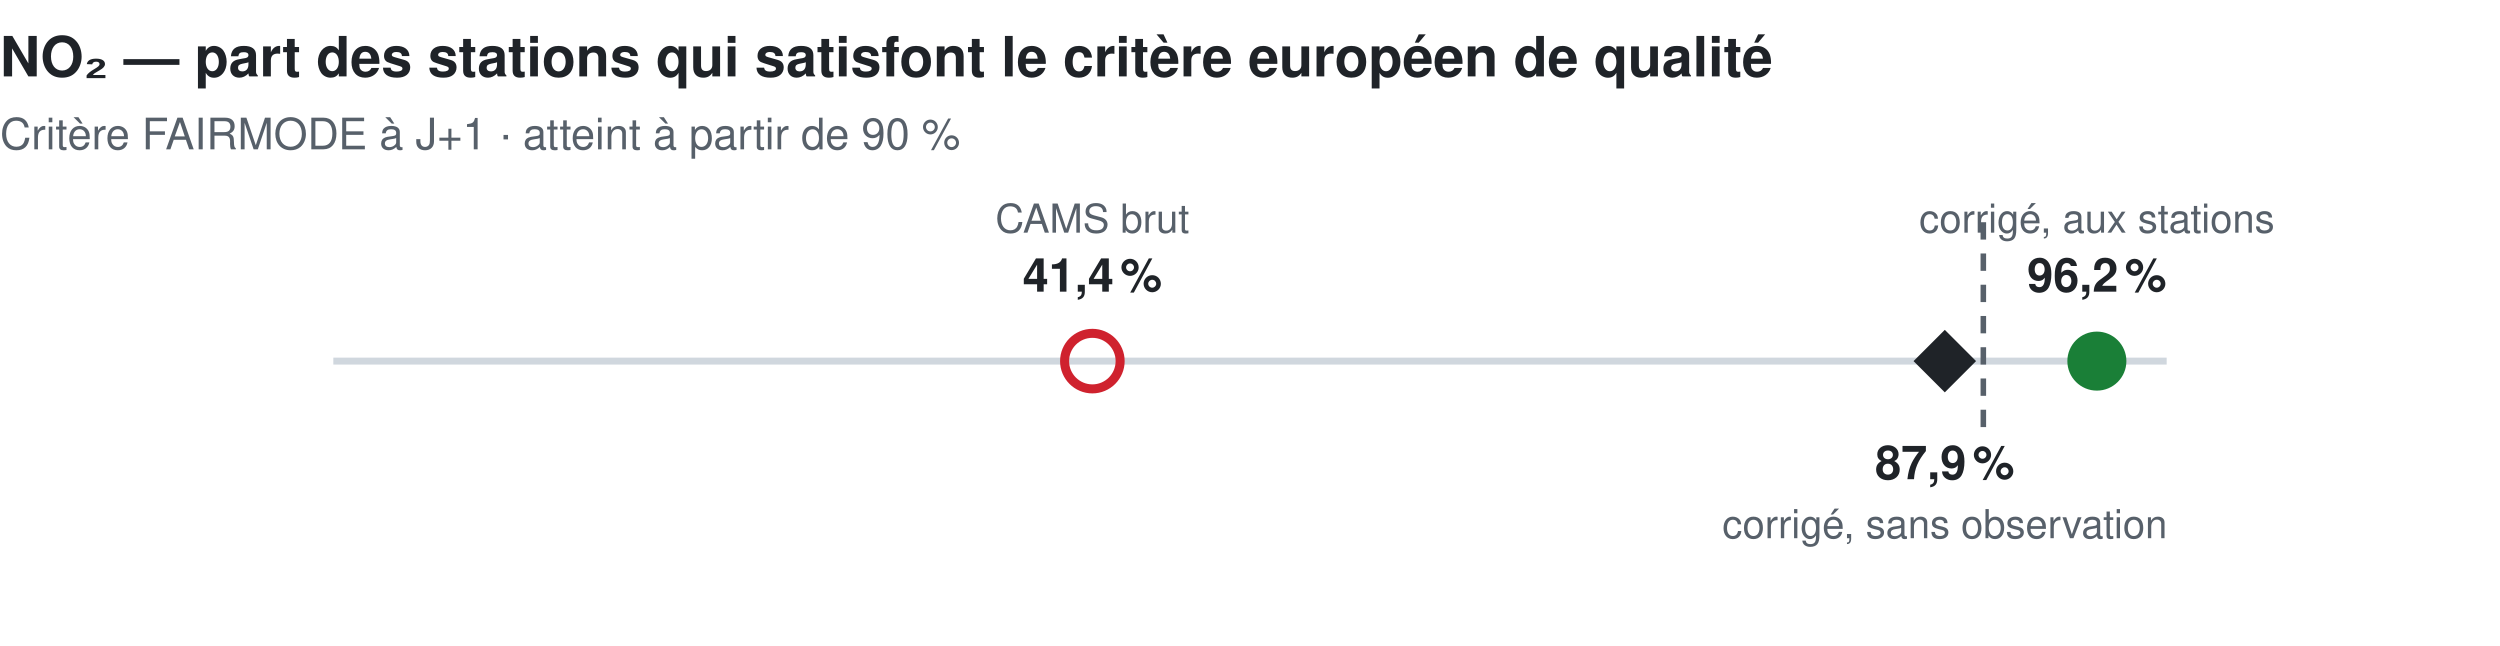
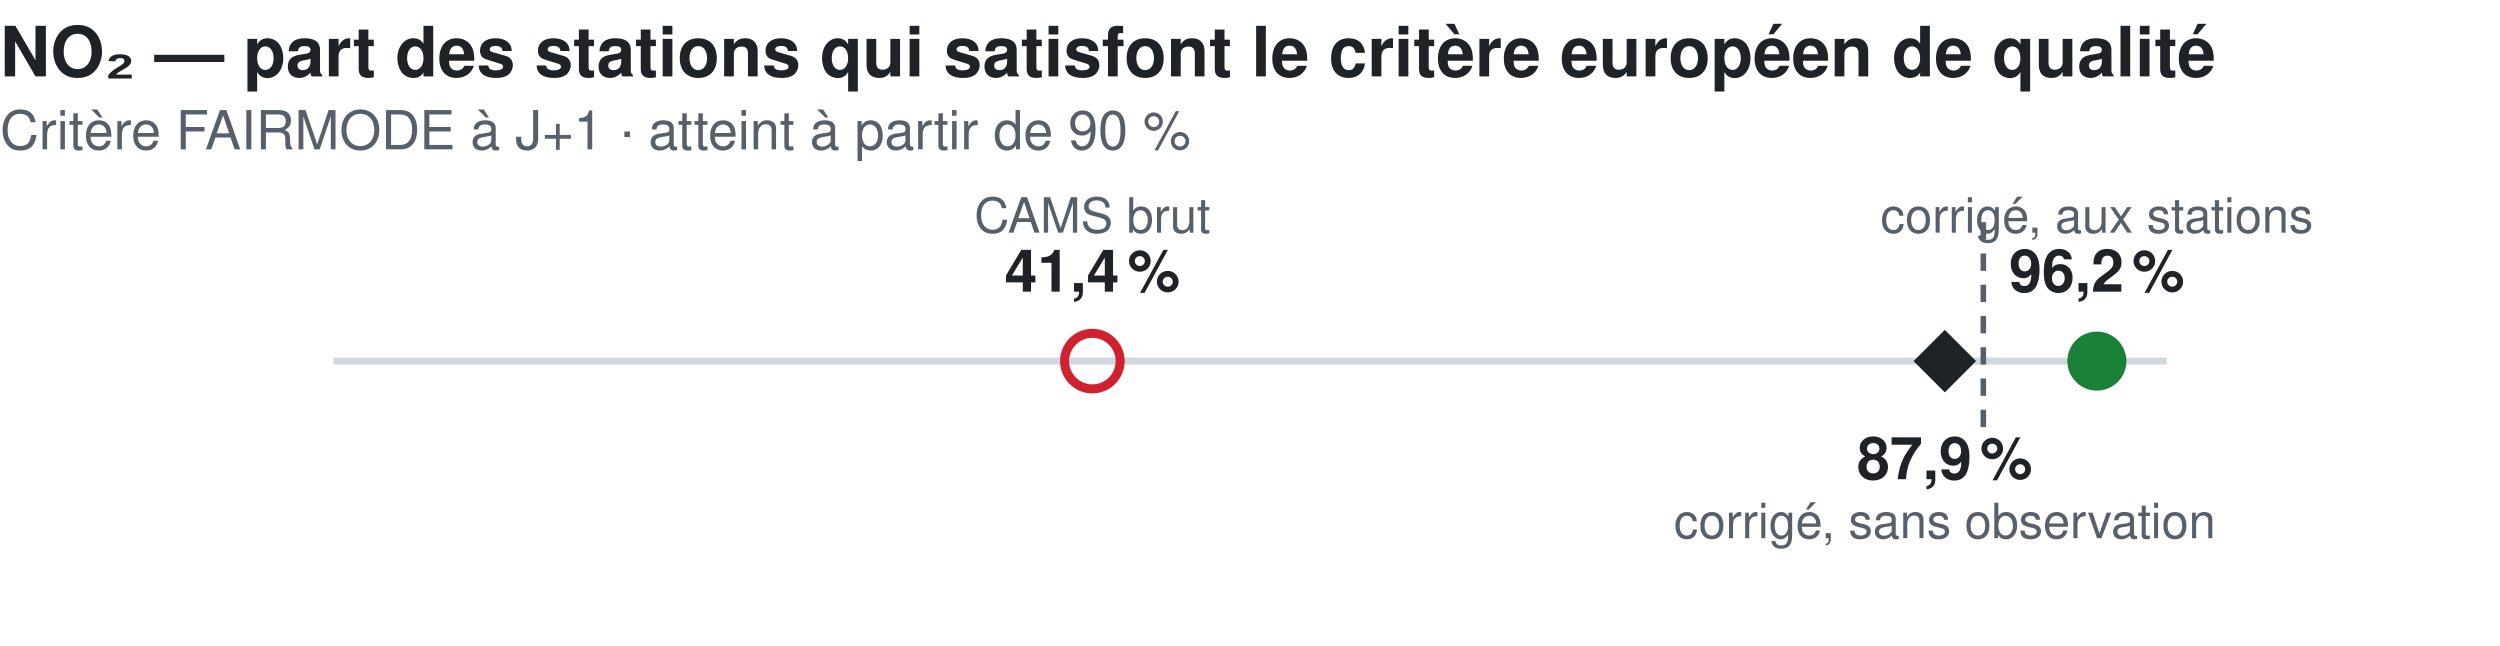
- <svg xmlns="http://www.w3.org/2000/svg" viewBox="0 0 720 186" width="720" height="186" role="img" font-family="-apple-system,BlinkMacSystemFont,'Segoe UI',Helvetica,Arial,sans-serif">
-   <text x="0" y="22" font-size="16" font-weight="600" fill="#1f2328">NO₂ — part des stations qui satisfont le critère européen de qualité</text>
-   <text x="0" y="43" font-size="12.5" fill="#57606a">Critère FAIRMODE à J+1 · atteint à partir de 90 %</text>
+ <svg xmlns="http://www.w3.org/2000/svg" viewBox="0 0 720 186" preserveAspectRatio="xMinYMin meet" role="img" font-family="-apple-system,BlinkMacSystemFont,'Segoe UI',Helvetica,Arial,sans-serif">
+   <text x="0" y="22" font-size="20" font-weight="600" fill="#1f2328">NO₂ — part des stations qui satisfont le critère européen de qualité</text>
+   <text x="0" y="43" font-size="15.5" fill="#57606a">Critère FAIRMODE à J+1 · atteint à partir de 90 %</text>
  <line x1="96" y1="104" x2="624" y2="104" stroke="#d0d7de" stroke-width="2" />
  <line x1="571.2" y1="64" x2="571.2" y2="126" stroke="#57606a" stroke-width="1.6" stroke-dasharray="5 4" />
  <circle cx="314.6" cy="104" r="8" fill="none" stroke="#cf222e" stroke-width="2.6" />
-   <text x="314.6" y="84" font-size="13.5" font-weight="600" text-anchor="middle" fill="#1f2328">41,4 %</text>
-   <text x="314.6" y="67" font-size="11.5" text-anchor="middle" fill="#57606a">CAMS brut</text>
+   <text x="314.6" y="84" font-size="17" font-weight="600" text-anchor="middle" fill="#1f2328">41,4 %</text>
+   <text x="314.6" y="67" font-size="14" text-anchor="middle" fill="#57606a">CAMS brut</text>
  <path d="M 560.1 95 L 569.1 104 L 560.1 113 L 551.1 104 Z" fill="#1f2328" />
-   <text x="560.1" y="138" font-size="13.5" font-weight="600" text-anchor="middle" fill="#1f2328">87,9 %</text>
-   <text x="560.1" y="155" font-size="11.5" text-anchor="middle" fill="#57606a">corrigé, sans observation</text>
+   <text x="560.1" y="138" font-size="17" font-weight="600" text-anchor="middle" fill="#1f2328">87,9 %</text>
+   <text x="560.1" y="155" font-size="14" text-anchor="middle" fill="#57606a">corrigé, sans observation</text>
  <circle cx="603.9" cy="104" r="8.5" fill="#1a7f37" />
-   <text x="603.9" y="84" font-size="13.5" font-weight="600" text-anchor="middle" fill="#1f2328">96,2 %</text>
-   <text x="603.9" y="67" font-size="11.5" text-anchor="middle" fill="#57606a">corrigé, aux stations</text>
+   <text x="603.9" y="84" font-size="17" font-weight="600" text-anchor="middle" fill="#1f2328">96,2 %</text>
+   <text x="603.9" y="67" font-size="14" text-anchor="middle" fill="#57606a">corrigé, aux stations</text>
</svg>
